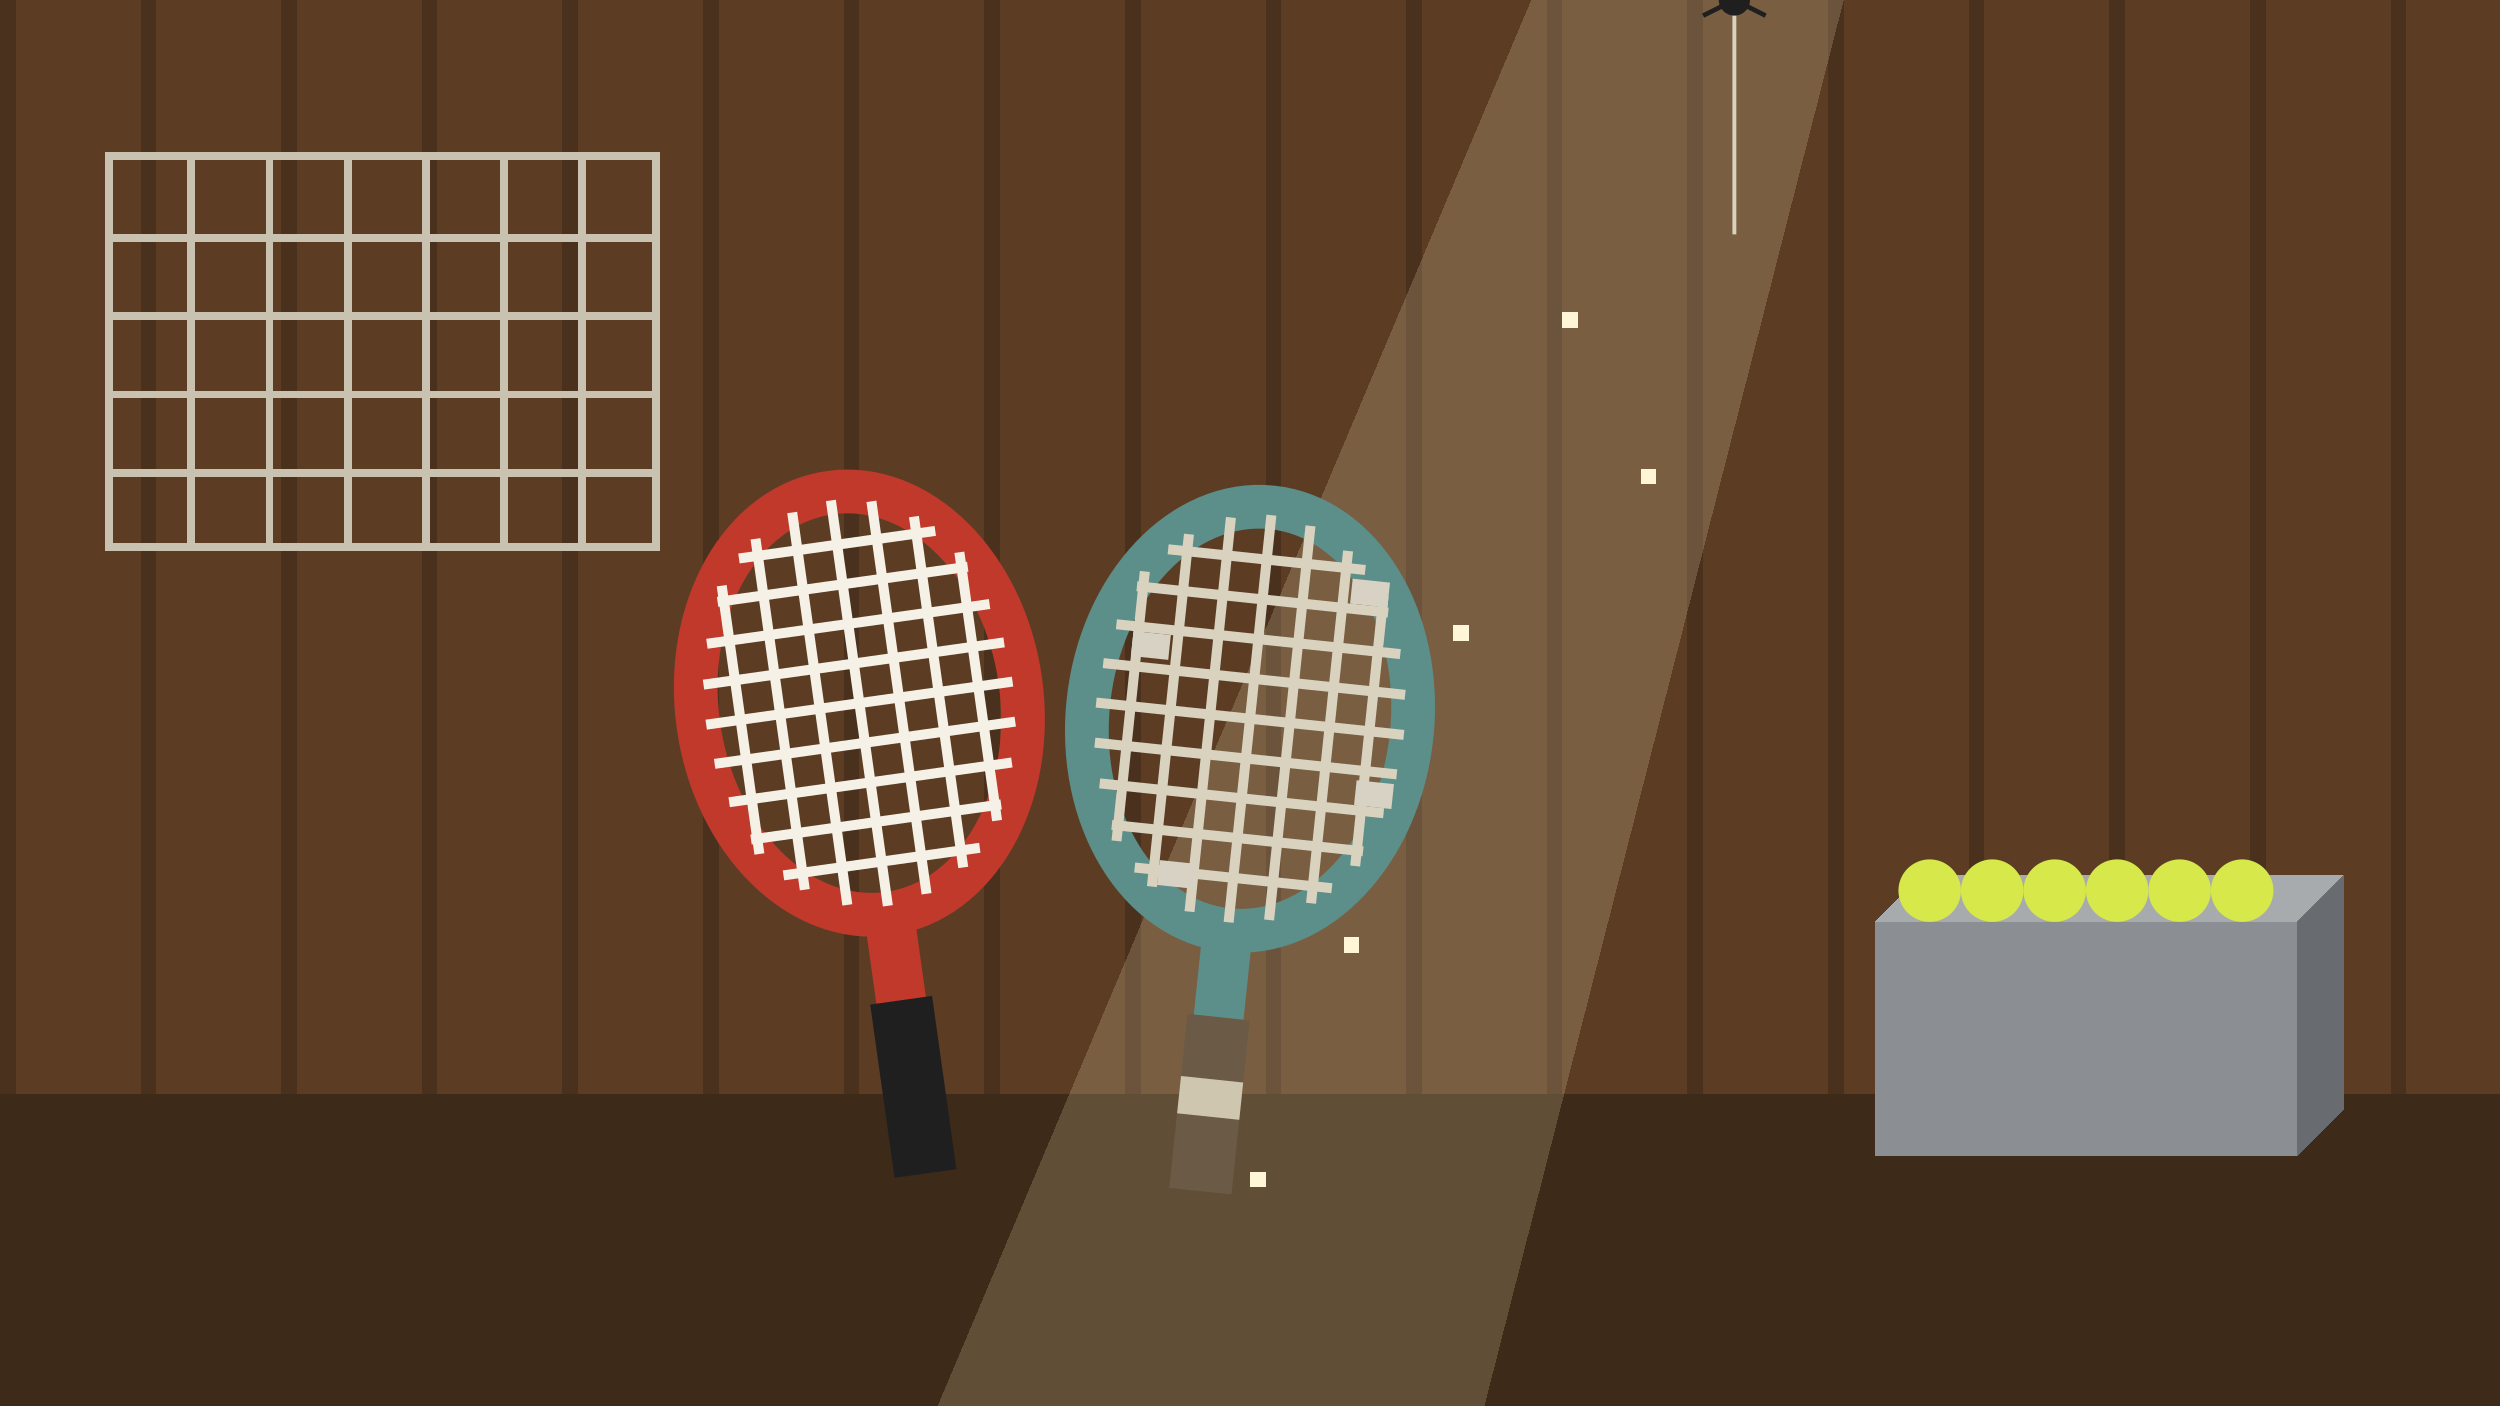
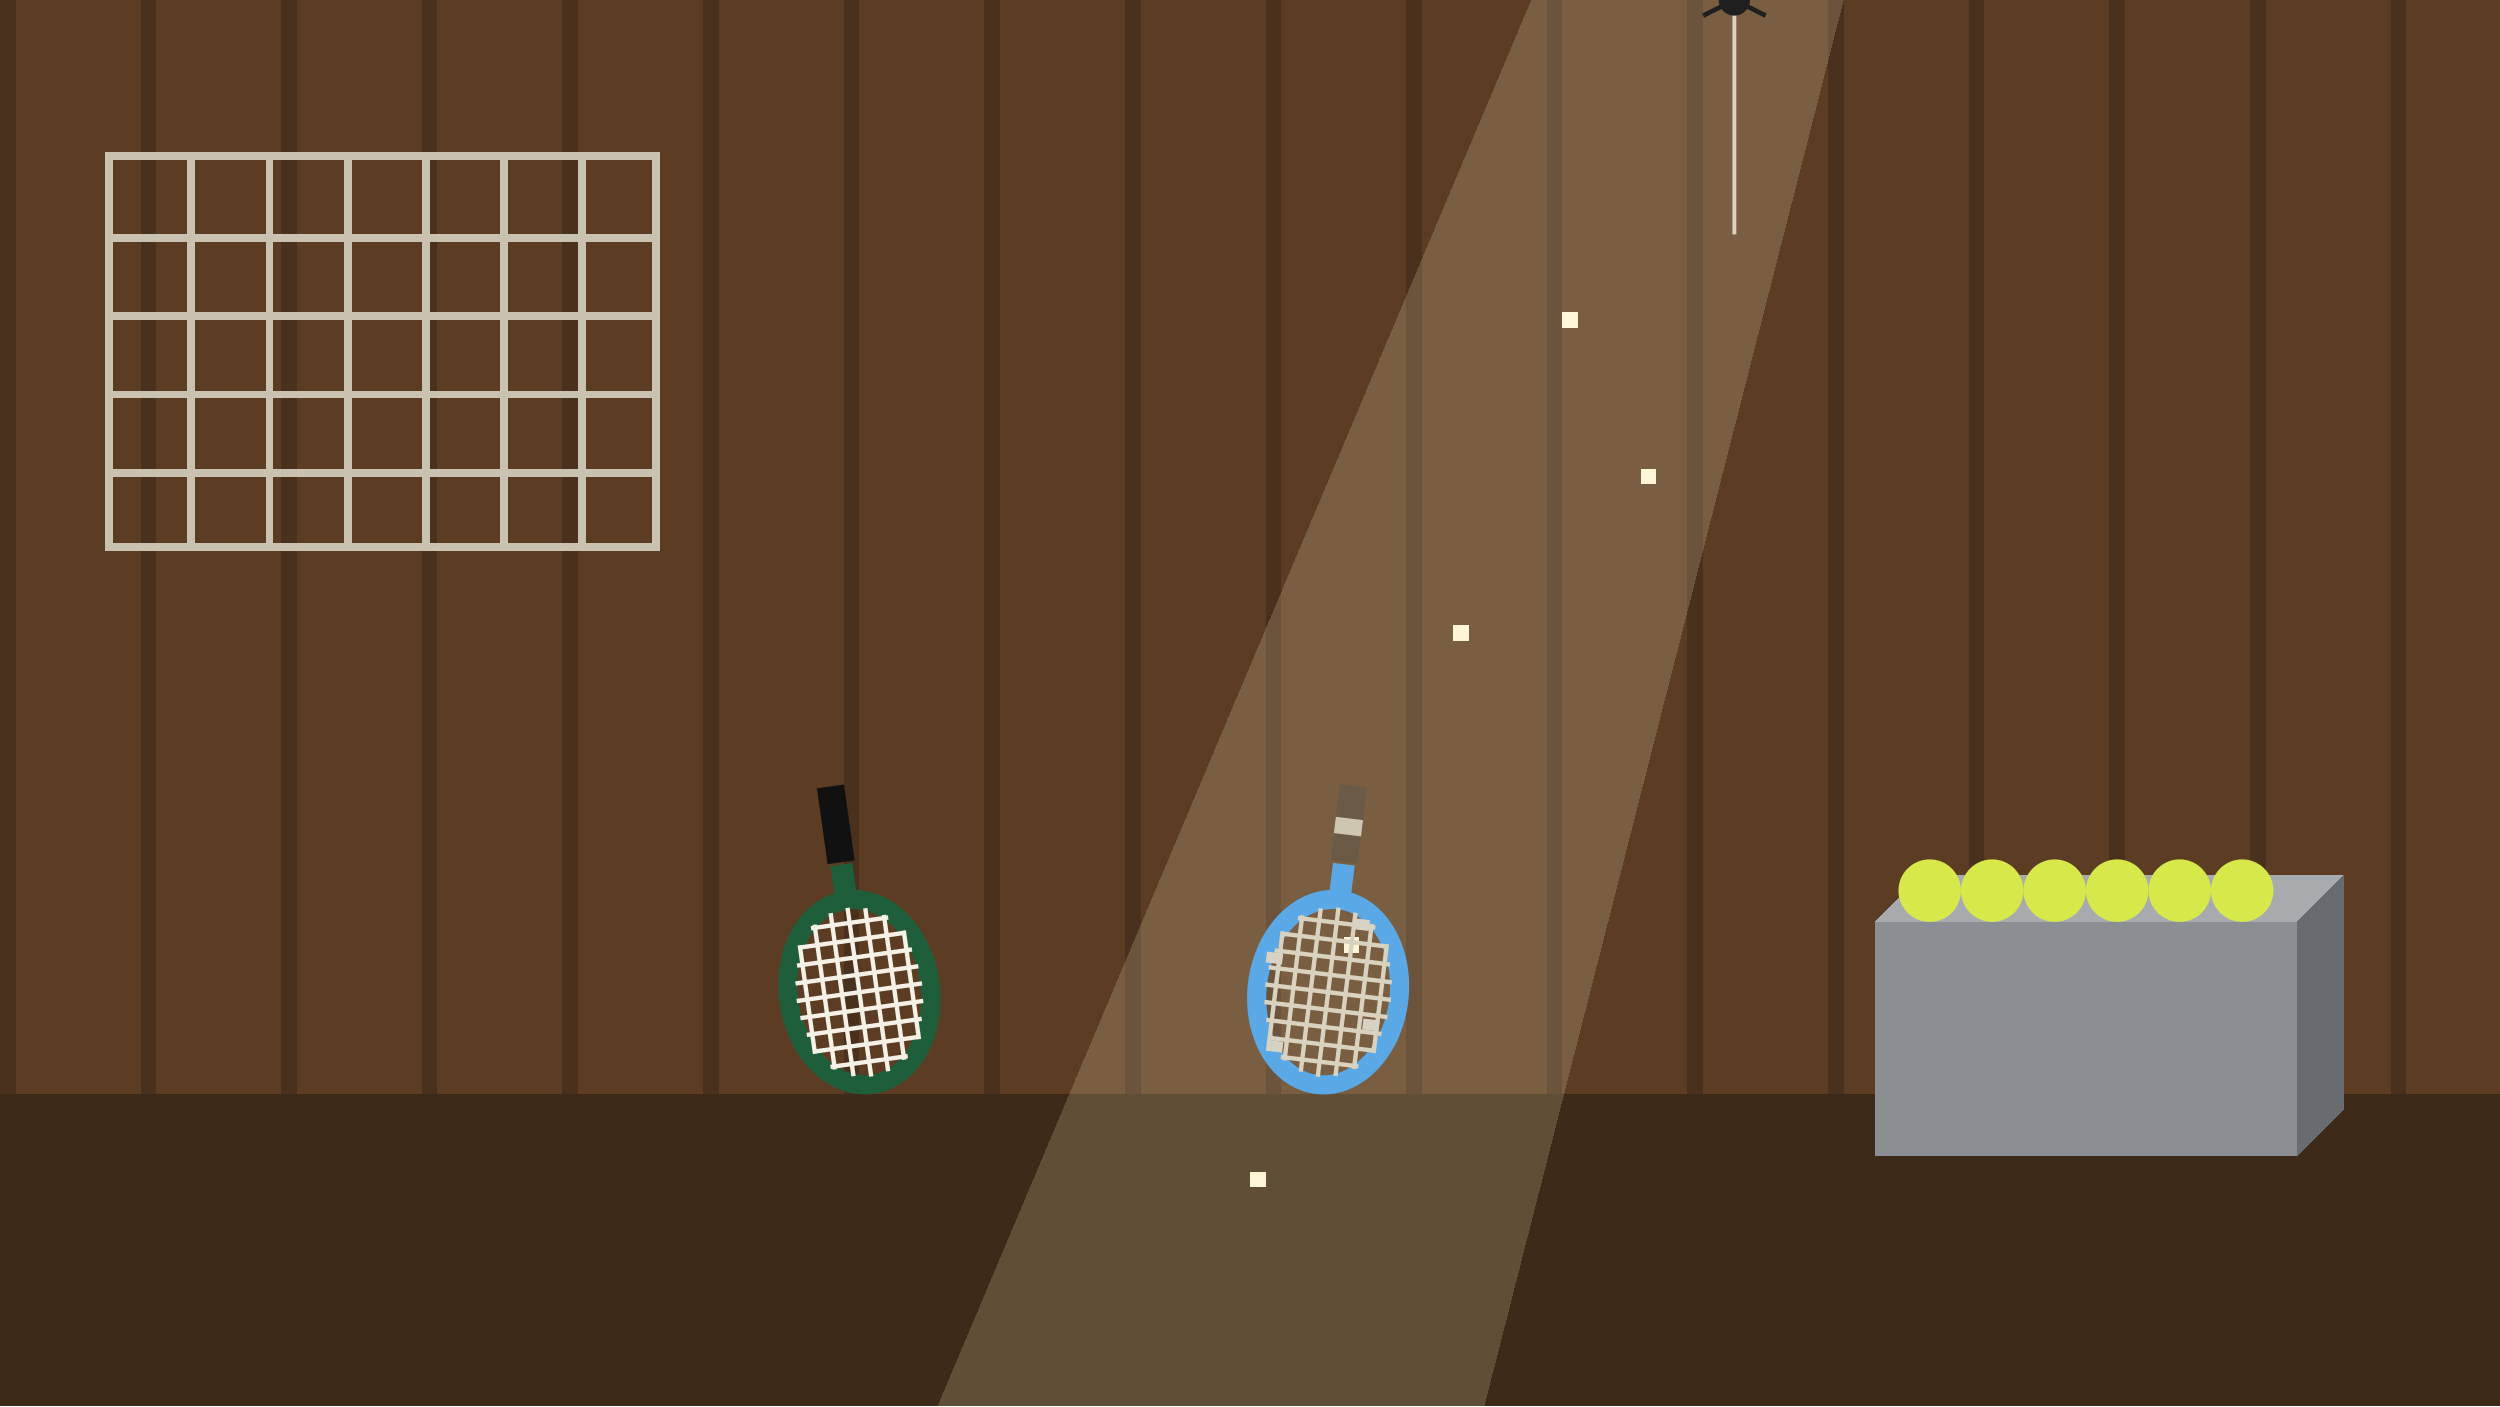
<svg xmlns="http://www.w3.org/2000/svg" viewBox="0 0 320 180" shape-rendering="crispEdges">
  <defs />
  <rect x="0" y="0" width="320" height="180" fill="#5c3d24" />
  <rect x="0" y="0" width="2" height="140" fill="#4a311d" />
  <rect x="18" y="0" width="2" height="140" fill="#4a311d" />
  <rect x="36" y="0" width="2" height="140" fill="#4a311d" />
  <rect x="54" y="0" width="2" height="140" fill="#4a311d" />
  <rect x="72" y="0" width="2" height="140" fill="#4a311d" />
  <rect x="90" y="0" width="2" height="140" fill="#4a311d" />
  <rect x="108" y="0" width="2" height="140" fill="#4a311d" />
  <rect x="126" y="0" width="2" height="140" fill="#4a311d" />
  <rect x="144" y="0" width="2" height="140" fill="#4a311d" />
  <rect x="162" y="0" width="2" height="140" fill="#4a311d" />
  <rect x="180" y="0" width="2" height="140" fill="#4a311d" />
  <rect x="198" y="0" width="2" height="140" fill="#4a311d" />
  <rect x="216" y="0" width="2" height="140" fill="#4a311d" />
  <rect x="234" y="0" width="2" height="140" fill="#4a311d" />
  <rect x="252" y="0" width="2" height="140" fill="#4a311d" />
  <rect x="270" y="0" width="2" height="140" fill="#4a311d" />
  <rect x="288" y="0" width="2" height="140" fill="#4a311d" />
  <rect x="306" y="0" width="2" height="140" fill="#4a311d" />
  <rect x="0" y="140" width="320" height="40" fill="#3e2a19" />
  <polygon points="196,0 236,0 190,180 120,180" fill="#fff3c4" opacity="0.18" />
  <rect x="200" y="40" width="2" height="2" fill="#fff6d8">
    <animate attributeName="opacity" values="0;1;0" dur="1.0s" repeatCount="indefinite" />
    <animate attributeName="y" values="40;34;40" dur="2.0s" repeatCount="indefinite" />
  </rect>
  <rect x="186" y="80" width="2" height="2" fill="#fff6d8">
    <animate attributeName="opacity" values="0;1;0" dur="1.3s" repeatCount="indefinite" />
    <animate attributeName="y" values="80;74;80" dur="2.4s" repeatCount="indefinite" />
  </rect>
  <rect x="172" y="120" width="2" height="2" fill="#fff6d8">
    <animate attributeName="opacity" values="0;1;0" dur="1.6s" repeatCount="indefinite" />
    <animate attributeName="y" values="120;114;120" dur="2.8s" repeatCount="indefinite" />
  </rect>
  <rect x="210" y="60" width="2" height="2" fill="#fff6d8">
    <animate attributeName="opacity" values="0;1;0" dur="1.9s" repeatCount="indefinite" />
    <animate attributeName="y" values="60;54;60" dur="3.2s" repeatCount="indefinite" />
  </rect>
  <rect x="160" y="150" width="2" height="2" fill="#fff6d8">
    <animate attributeName="opacity" values="0;1;0" dur="2.2s" repeatCount="indefinite" />
    <animate attributeName="y" values="150;144;150" dur="3.6s" repeatCount="indefinite" />
  </rect>
  <rect x="14" y="20" width="70" height="50" fill="none" stroke="#c9c2b0" stroke-width="1" />
  <rect x="24" y="20" width="1" height="50" fill="#c9c2b0" />
  <rect x="34" y="20" width="1" height="50" fill="#c9c2b0" />
  <rect x="44" y="20" width="1" height="50" fill="#c9c2b0" />
  <rect x="54" y="20" width="1" height="50" fill="#c9c2b0" />
  <rect x="64" y="20" width="1" height="50" fill="#c9c2b0" />
  <rect x="74" y="20" width="1" height="50" fill="#c9c2b0" />
  <rect x="14" y="30" width="70" height="1" fill="#c9c2b0" />
  <rect x="14" y="40" width="70" height="1" fill="#c9c2b0" />
  <rect x="14" y="50" width="70" height="1" fill="#c9c2b0" />
  <rect x="14" y="60" width="70" height="1" fill="#c9c2b0" />
  <polygon points="240,118 246,112 300,112 294,118" fill="#a8abae" />
  <polygon points="294,118 300,112 300,142 294,148" fill="#686b6f" />
  <rect x="240" y="118" width="54" height="30" fill="#8b8f94" />
  <g shape-rendering="auto">
    <circle cx="247" cy="114" r="4" fill="#d7e84a" />
  </g>
  <g shape-rendering="auto">
    <circle cx="255" cy="114" r="4" fill="#d7e84a" />
  </g>
  <g shape-rendering="auto">
    <circle cx="263" cy="114" r="4" fill="#d7e84a" />
  </g>
  <g shape-rendering="auto">
    <circle cx="271" cy="114" r="4" fill="#d7e84a" />
  </g>
  <g shape-rendering="auto">
    <circle cx="279" cy="114" r="4" fill="#d7e84a" />
  </g>
  <g shape-rendering="auto">
    <circle cx="287" cy="114" r="4" fill="#d7e84a" />
  </g>
  <g shape-rendering="auto">
    <line x1="222" y1="0" x2="222" y2="30" stroke="#d9d2bf" stroke-width="0.5">
      <animate attributeName="y2" values="18;40;18" dur="3s" repeatCount="indefinite" />
    </line>
    <g>
      <animateTransform attributeName="transform" type="translate" values="0 18;0 40;0 18" dur="3s" repeatCount="indefinite" />
      <circle cx="222" cy="0" r="2" fill="#1f1f1f" />
      <path d="M 218 -2 L 222 0 L 226 -2 M 218 2 L 222 0 L 226 2" stroke="#1f1f1f" stroke-width="0.6" fill="none" />
    </g>
  </g>
-   <g transform="rotate(-8 110 90)" shape-rendering="auto">
-     <rect x="106.8" y="116.2" width="6.4" height="12.8" fill="#c0392b" />
-     <rect x="106.0" y="128.4" width="8.0" height="22.4" fill="#1f1f1f" />
-     <ellipse cx="110" cy="90" rx="20.8" ry="27.2" fill="none" stroke="#c0392b" stroke-width="5.6" />
-     <line x1="94.64" y1="72.659" x2="94.64" y2="107.341" stroke="#f5f1e6" stroke-width="1.28" />
-     <line x1="99.76" y1="67.325" x2="99.76" y2="112.675" stroke="#f5f1e6" stroke-width="1.28" />
-     <line x1="104.88" y1="64.637" x2="104.88" y2="115.363" stroke="#f5f1e6" stroke-width="1.28" />
-     <line x1="110.0" y1="63.8" x2="110.0" y2="116.2" stroke="#f5f1e6" stroke-width="1.28" />
-     <line x1="115.12" y1="64.637" x2="115.12" y2="115.363" stroke="#f5f1e6" stroke-width="1.28" />
-     <line x1="120.24" y1="67.325" x2="120.24" y2="112.675" stroke="#f5f1e6" stroke-width="1.28" />
-     <line x1="125.36" y1="72.659" x2="125.36" y2="107.341" stroke="#f5f1e6" stroke-width="1.28" />
-     <line x1="97.312" y1="69.52" x2="122.688" y2="69.52" stroke="#f5f1e6" stroke-width="1.28" />
-     <line x1="93.834" y1="74.64" x2="126.166" y2="74.64" stroke="#f5f1e6" stroke-width="1.28" />
-     <line x1="91.73" y1="79.76" x2="128.27" y2="79.76" stroke="#f5f1e6" stroke-width="1.28" />
-     <line x1="90.572" y1="84.88" x2="129.428" y2="84.88" stroke="#f5f1e6" stroke-width="1.28" />
-     <line x1="90.2" y1="90.0" x2="129.8" y2="90.0" stroke="#f5f1e6" stroke-width="1.28" />
-     <line x1="90.572" y1="95.12" x2="129.428" y2="95.12" stroke="#f5f1e6" stroke-width="1.28" />
-     <line x1="91.73" y1="100.24" x2="128.27" y2="100.24" stroke="#f5f1e6" stroke-width="1.28" />
-     <line x1="93.834" y1="105.36" x2="126.166" y2="105.36" stroke="#f5f1e6" stroke-width="1.28" />
-     <line x1="97.312" y1="110.48" x2="122.688" y2="110.48" stroke="#f5f1e6" stroke-width="1.28" />
+   <g transform="rotate(172 110 127)" shape-rendering="auto">
+     <rect x="108.6" y="137.9" width="2.8" height="5.6" fill="#1f5e3a" />
+     <rect x="108.25" y="143.8" width="3.5" height="9.8" fill="#111111" />
+     <ellipse cx="110" cy="127" rx="9.1" ry="11.9" fill="none" stroke="#1f5e3a" stroke-width="2.45" />
+     <line x1="103.28" y1="119.976" x2="103.28" y2="134.024" stroke="#f5f1e6" stroke-width="0.56" />
+     <line x1="105.52" y1="117.642" x2="105.52" y2="136.358" stroke="#f5f1e6" stroke-width="0.56" />
+     <line x1="107.76" y1="116.466" x2="107.76" y2="137.534" stroke="#f5f1e6" stroke-width="0.56" />
+     <line x1="110.0" y1="116.1" x2="110.0" y2="137.9" stroke="#f5f1e6" stroke-width="0.56" />
+     <line x1="112.24" y1="116.466" x2="112.24" y2="137.534" stroke="#f5f1e6" stroke-width="0.56" />
+     <line x1="114.48" y1="117.642" x2="114.48" y2="136.358" stroke="#f5f1e6" stroke-width="0.56" />
+     <line x1="116.72" y1="119.976" x2="116.72" y2="134.024" stroke="#f5f1e6" stroke-width="0.56" />
+     <line x1="105.011" y1="118.04" x2="114.989" y2="118.04" stroke="#f5f1e6" stroke-width="0.56" />
+     <line x1="103.49" y1="120.28" x2="116.51" y2="120.28" stroke="#f5f1e6" stroke-width="0.56" />
+     <line x1="102.57" y1="122.52" x2="117.43" y2="122.52" stroke="#f5f1e6" stroke-width="0.56" />
+     <line x1="102.063" y1="124.76" x2="117.937" y2="124.76" stroke="#f5f1e6" stroke-width="0.56" />
+     <line x1="101.9" y1="127.0" x2="118.1" y2="127.0" stroke="#f5f1e6" stroke-width="0.56" />
+     <line x1="102.063" y1="129.24" x2="117.937" y2="129.24" stroke="#f5f1e6" stroke-width="0.56" />
+     <line x1="102.57" y1="131.48" x2="117.43" y2="131.48" stroke="#f5f1e6" stroke-width="0.56" />
+     <line x1="103.49" y1="133.72" x2="116.51" y2="133.72" stroke="#f5f1e6" stroke-width="0.56" />
+     <line x1="105.011" y1="135.96" x2="114.989" y2="135.96" stroke="#f5f1e6" stroke-width="0.56" />
  </g>
-   <g transform="rotate(6 160 92)" shape-rendering="auto">
-     <rect x="156.8" y="118.2" width="6.4" height="12.8" fill="#5c8f8a" />
-     <rect x="156.0" y="130.4" width="8.0" height="22.4" fill="#6b5a45" />
-     <ellipse cx="160" cy="92" rx="20.8" ry="27.2" fill="none" stroke="#5c8f8a" stroke-width="5.6" />
-     <line x1="144.64" y1="74.659" x2="144.64" y2="109.341" stroke="#d9d2bf" stroke-width="1.28" />
-     <line x1="149.76" y1="69.325" x2="149.76" y2="114.675" stroke="#d9d2bf" stroke-width="1.28" />
-     <line x1="154.88" y1="66.637" x2="154.88" y2="117.363" stroke="#d9d2bf" stroke-width="1.28" />
-     <line x1="160.0" y1="65.8" x2="160.0" y2="118.2" stroke="#d9d2bf" stroke-width="1.28" />
-     <line x1="165.12" y1="66.637" x2="165.12" y2="117.363" stroke="#d9d2bf" stroke-width="1.28" />
-     <line x1="170.24" y1="69.325" x2="170.24" y2="114.675" stroke="#d9d2bf" stroke-width="1.28" />
-     <line x1="175.36" y1="74.659" x2="175.36" y2="109.341" stroke="#d9d2bf" stroke-width="1.28" />
-     <line x1="147.312" y1="71.52" x2="172.688" y2="71.52" stroke="#d9d2bf" stroke-width="1.28" />
-     <line x1="143.834" y1="76.64" x2="176.166" y2="76.64" stroke="#d9d2bf" stroke-width="1.28" />
-     <line x1="141.73" y1="81.76" x2="178.27" y2="81.76" stroke="#d9d2bf" stroke-width="1.28" />
-     <line x1="140.572" y1="86.88" x2="179.428" y2="86.88" stroke="#d9d2bf" stroke-width="1.28" />
-     <line x1="140.2" y1="92.0" x2="179.8" y2="92.0" stroke="#d9d2bf" stroke-width="1.28" />
-     <line x1="140.572" y1="97.12" x2="179.428" y2="97.12" stroke="#d9d2bf" stroke-width="1.28" />
-     <line x1="141.73" y1="102.24" x2="178.27" y2="102.24" stroke="#d9d2bf" stroke-width="1.28" />
-     <line x1="143.834" y1="107.36" x2="176.166" y2="107.36" stroke="#d9d2bf" stroke-width="1.28" />
-     <line x1="147.312" y1="112.48" x2="172.688" y2="112.48" stroke="#d9d2bf" stroke-width="1.28" />
-     <rect x="144.0" y="82.4" width="4.8" height="3.2" fill="#d8d2c4" />
-     <rect x="174.4" y="98.4" width="4.8" height="3.2" fill="#d8d2c4" />
-     <rect x="150.4" y="111.2" width="4.8" height="3.2" fill="#d8d2c4" />
-     <rect x="171.2" y="72.8" width="4.8" height="3.2" fill="#d8d2c4" />
-     <rect x="156.0" y="138.4" width="8.0" height="4.8" fill="#cfc6b0" />
+   <g transform="rotate(187 170 127)" shape-rendering="auto">
+     <rect x="168.6" y="137.9" width="2.8" height="5.6" fill="#5aa9e6" />
+     <rect x="168.25" y="143.8" width="3.5" height="9.8" fill="#6b5a45" />
+     <ellipse cx="170" cy="127" rx="9.1" ry="11.9" fill="none" stroke="#5aa9e6" stroke-width="2.45" />
+     <line x1="163.28" y1="119.976" x2="163.28" y2="134.024" stroke="#d9d2bf" stroke-width="0.56" />
+     <line x1="165.52" y1="117.642" x2="165.52" y2="136.358" stroke="#d9d2bf" stroke-width="0.56" />
+     <line x1="167.76" y1="116.466" x2="167.76" y2="137.534" stroke="#d9d2bf" stroke-width="0.56" />
+     <line x1="170.0" y1="116.1" x2="170.0" y2="137.9" stroke="#d9d2bf" stroke-width="0.56" />
+     <line x1="172.24" y1="116.466" x2="172.24" y2="137.534" stroke="#d9d2bf" stroke-width="0.56" />
+     <line x1="174.48" y1="117.642" x2="174.48" y2="136.358" stroke="#d9d2bf" stroke-width="0.56" />
+     <line x1="176.72" y1="119.976" x2="176.72" y2="134.024" stroke="#d9d2bf" stroke-width="0.56" />
+     <line x1="165.011" y1="118.04" x2="174.989" y2="118.04" stroke="#d9d2bf" stroke-width="0.56" />
+     <line x1="163.49" y1="120.28" x2="176.51" y2="120.28" stroke="#d9d2bf" stroke-width="0.56" />
+     <line x1="162.57" y1="122.52" x2="177.43" y2="122.52" stroke="#d9d2bf" stroke-width="0.56" />
+     <line x1="162.063" y1="124.76" x2="177.937" y2="124.76" stroke="#d9d2bf" stroke-width="0.56" />
+     <line x1="161.9" y1="127.0" x2="178.1" y2="127.0" stroke="#d9d2bf" stroke-width="0.56" />
+     <line x1="162.063" y1="129.24" x2="177.937" y2="129.24" stroke="#d9d2bf" stroke-width="0.56" />
+     <line x1="162.57" y1="131.48" x2="177.43" y2="131.48" stroke="#d9d2bf" stroke-width="0.56" />
+     <line x1="163.49" y1="133.72" x2="176.51" y2="133.72" stroke="#d9d2bf" stroke-width="0.56" />
+     <line x1="165.011" y1="135.96" x2="174.989" y2="135.96" stroke="#d9d2bf" stroke-width="0.56" />
+     <rect x="163.0" y="122.8" width="2.1" height="1.4" fill="#d8d2c4" />
+     <rect x="176.3" y="129.8" width="2.1" height="1.4" fill="#d8d2c4" />
+     <rect x="165.8" y="135.4" width="2.1" height="1.4" fill="#d8d2c4" />
+     <rect x="174.9" y="118.6" width="2.1" height="1.4" fill="#d8d2c4" />
+     <rect x="168.25" y="147.3" width="3.5" height="2.1" fill="#cfc6b0" />
  </g>
</svg>
